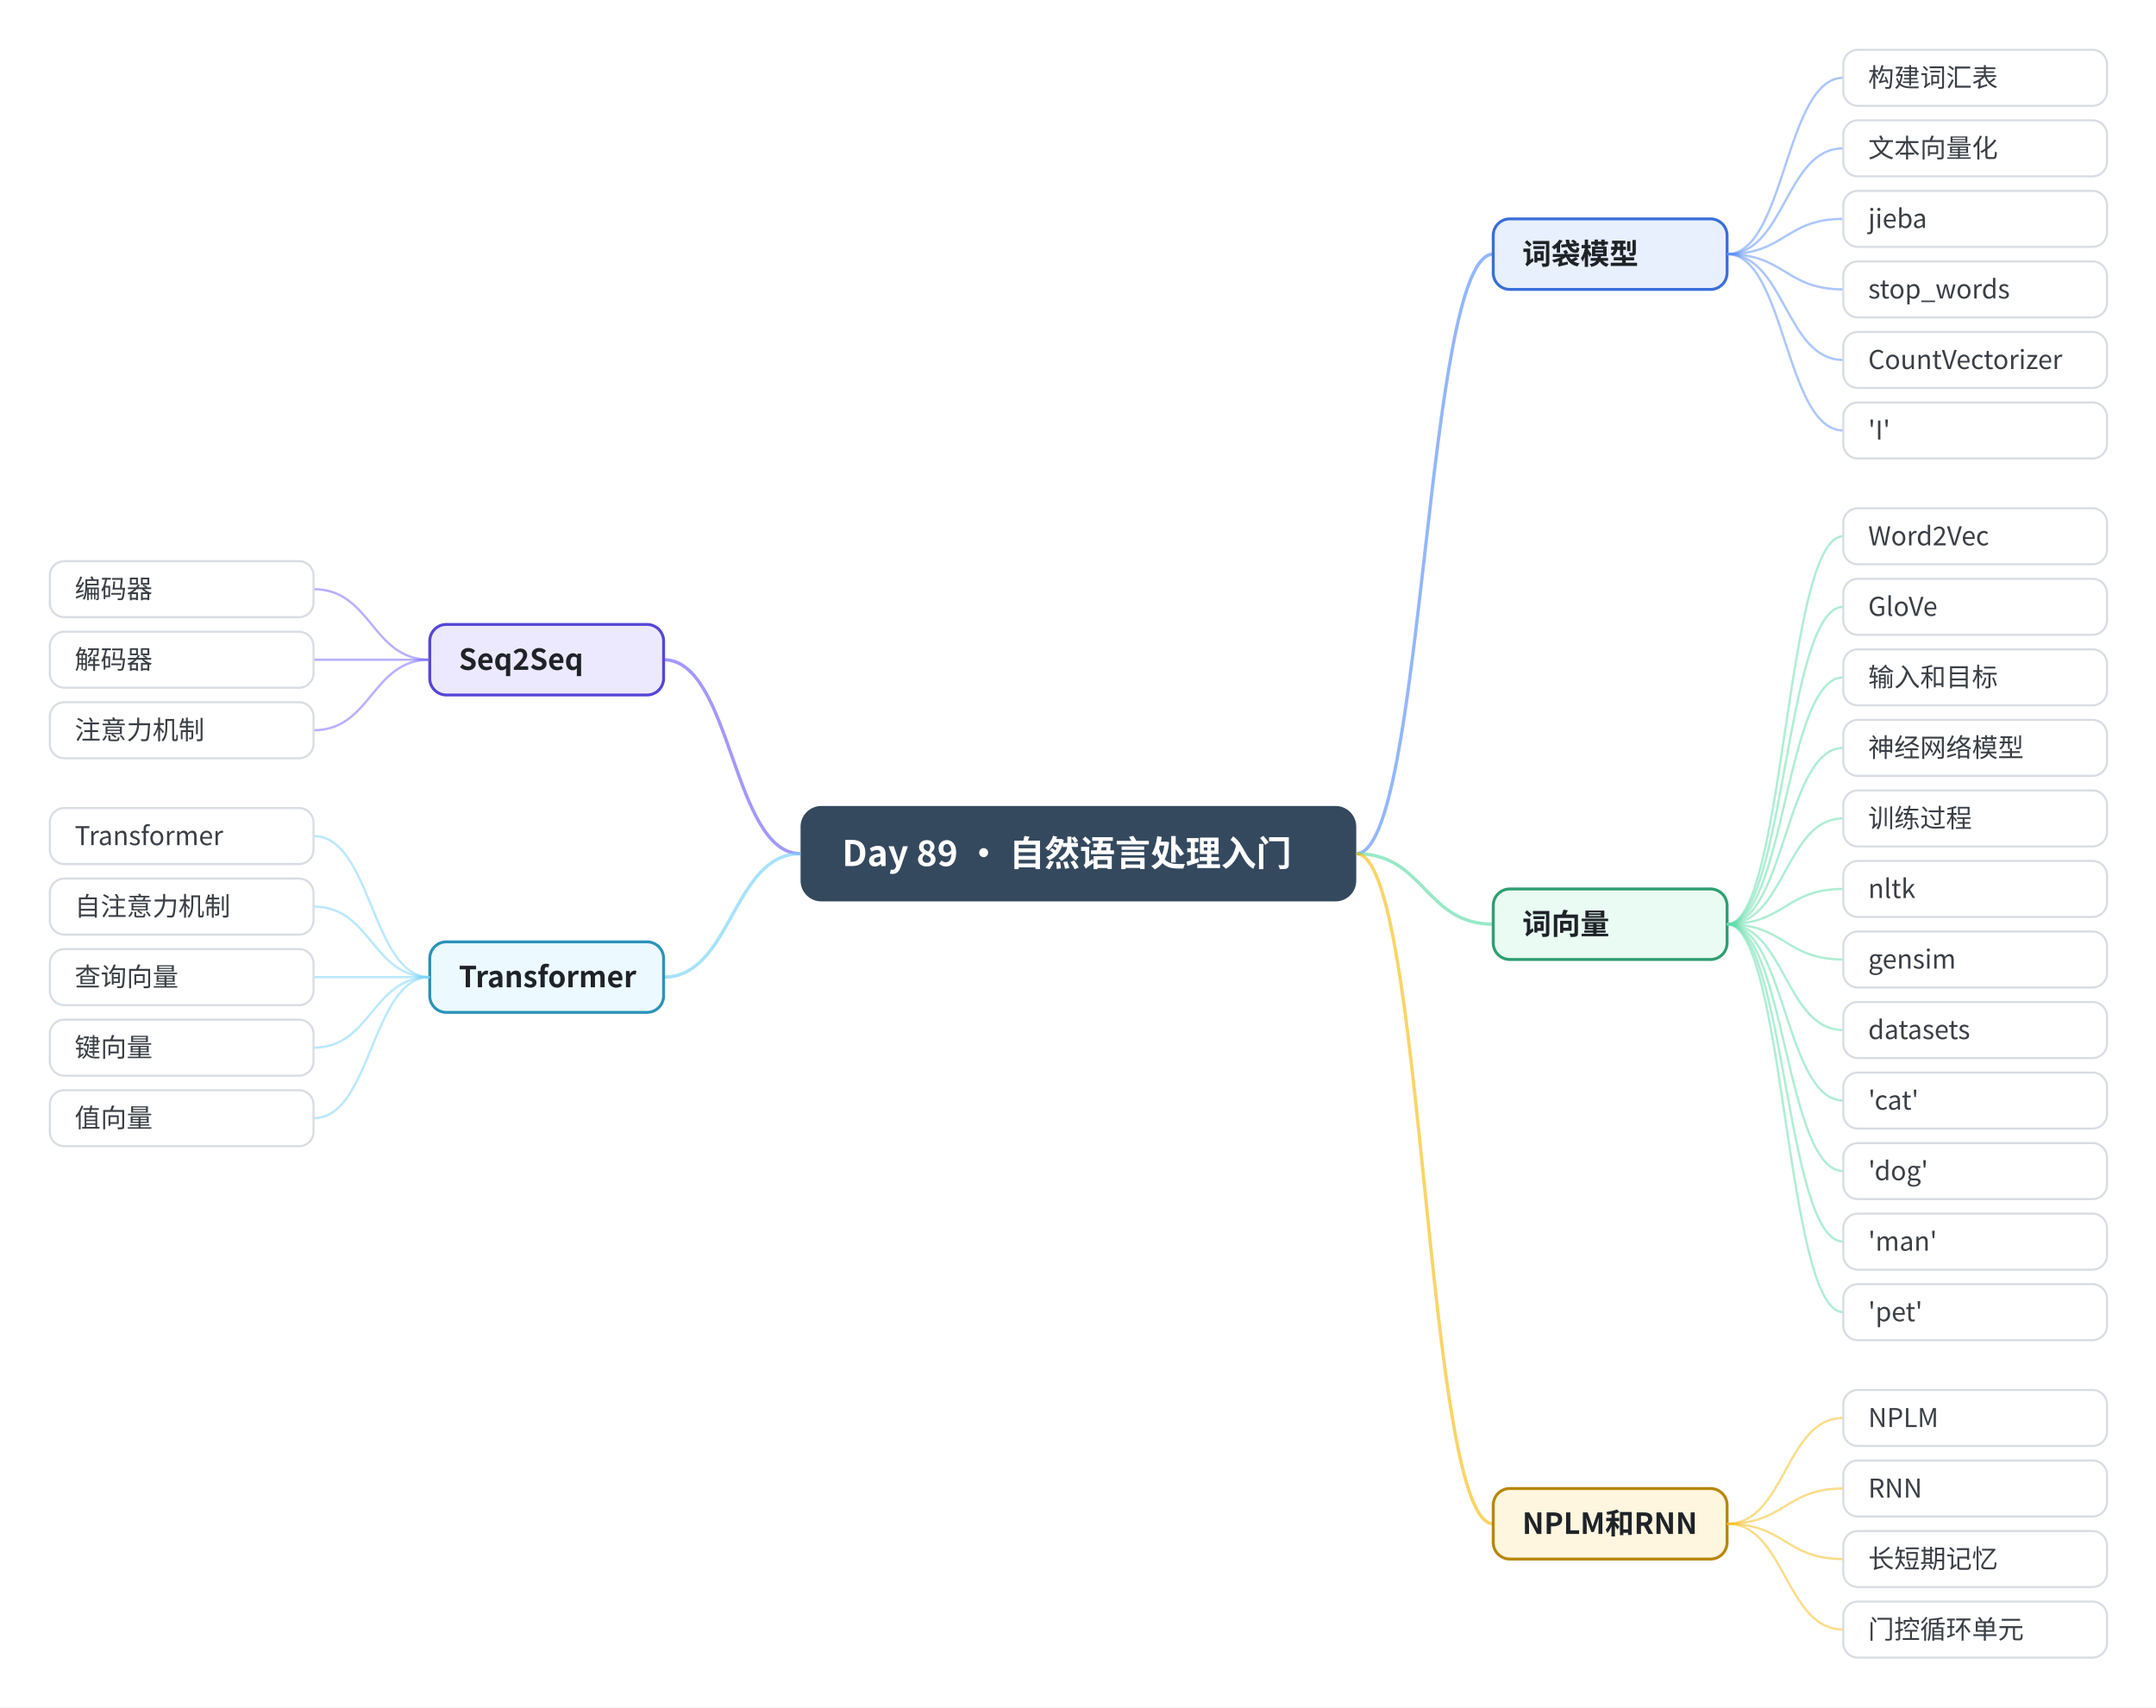
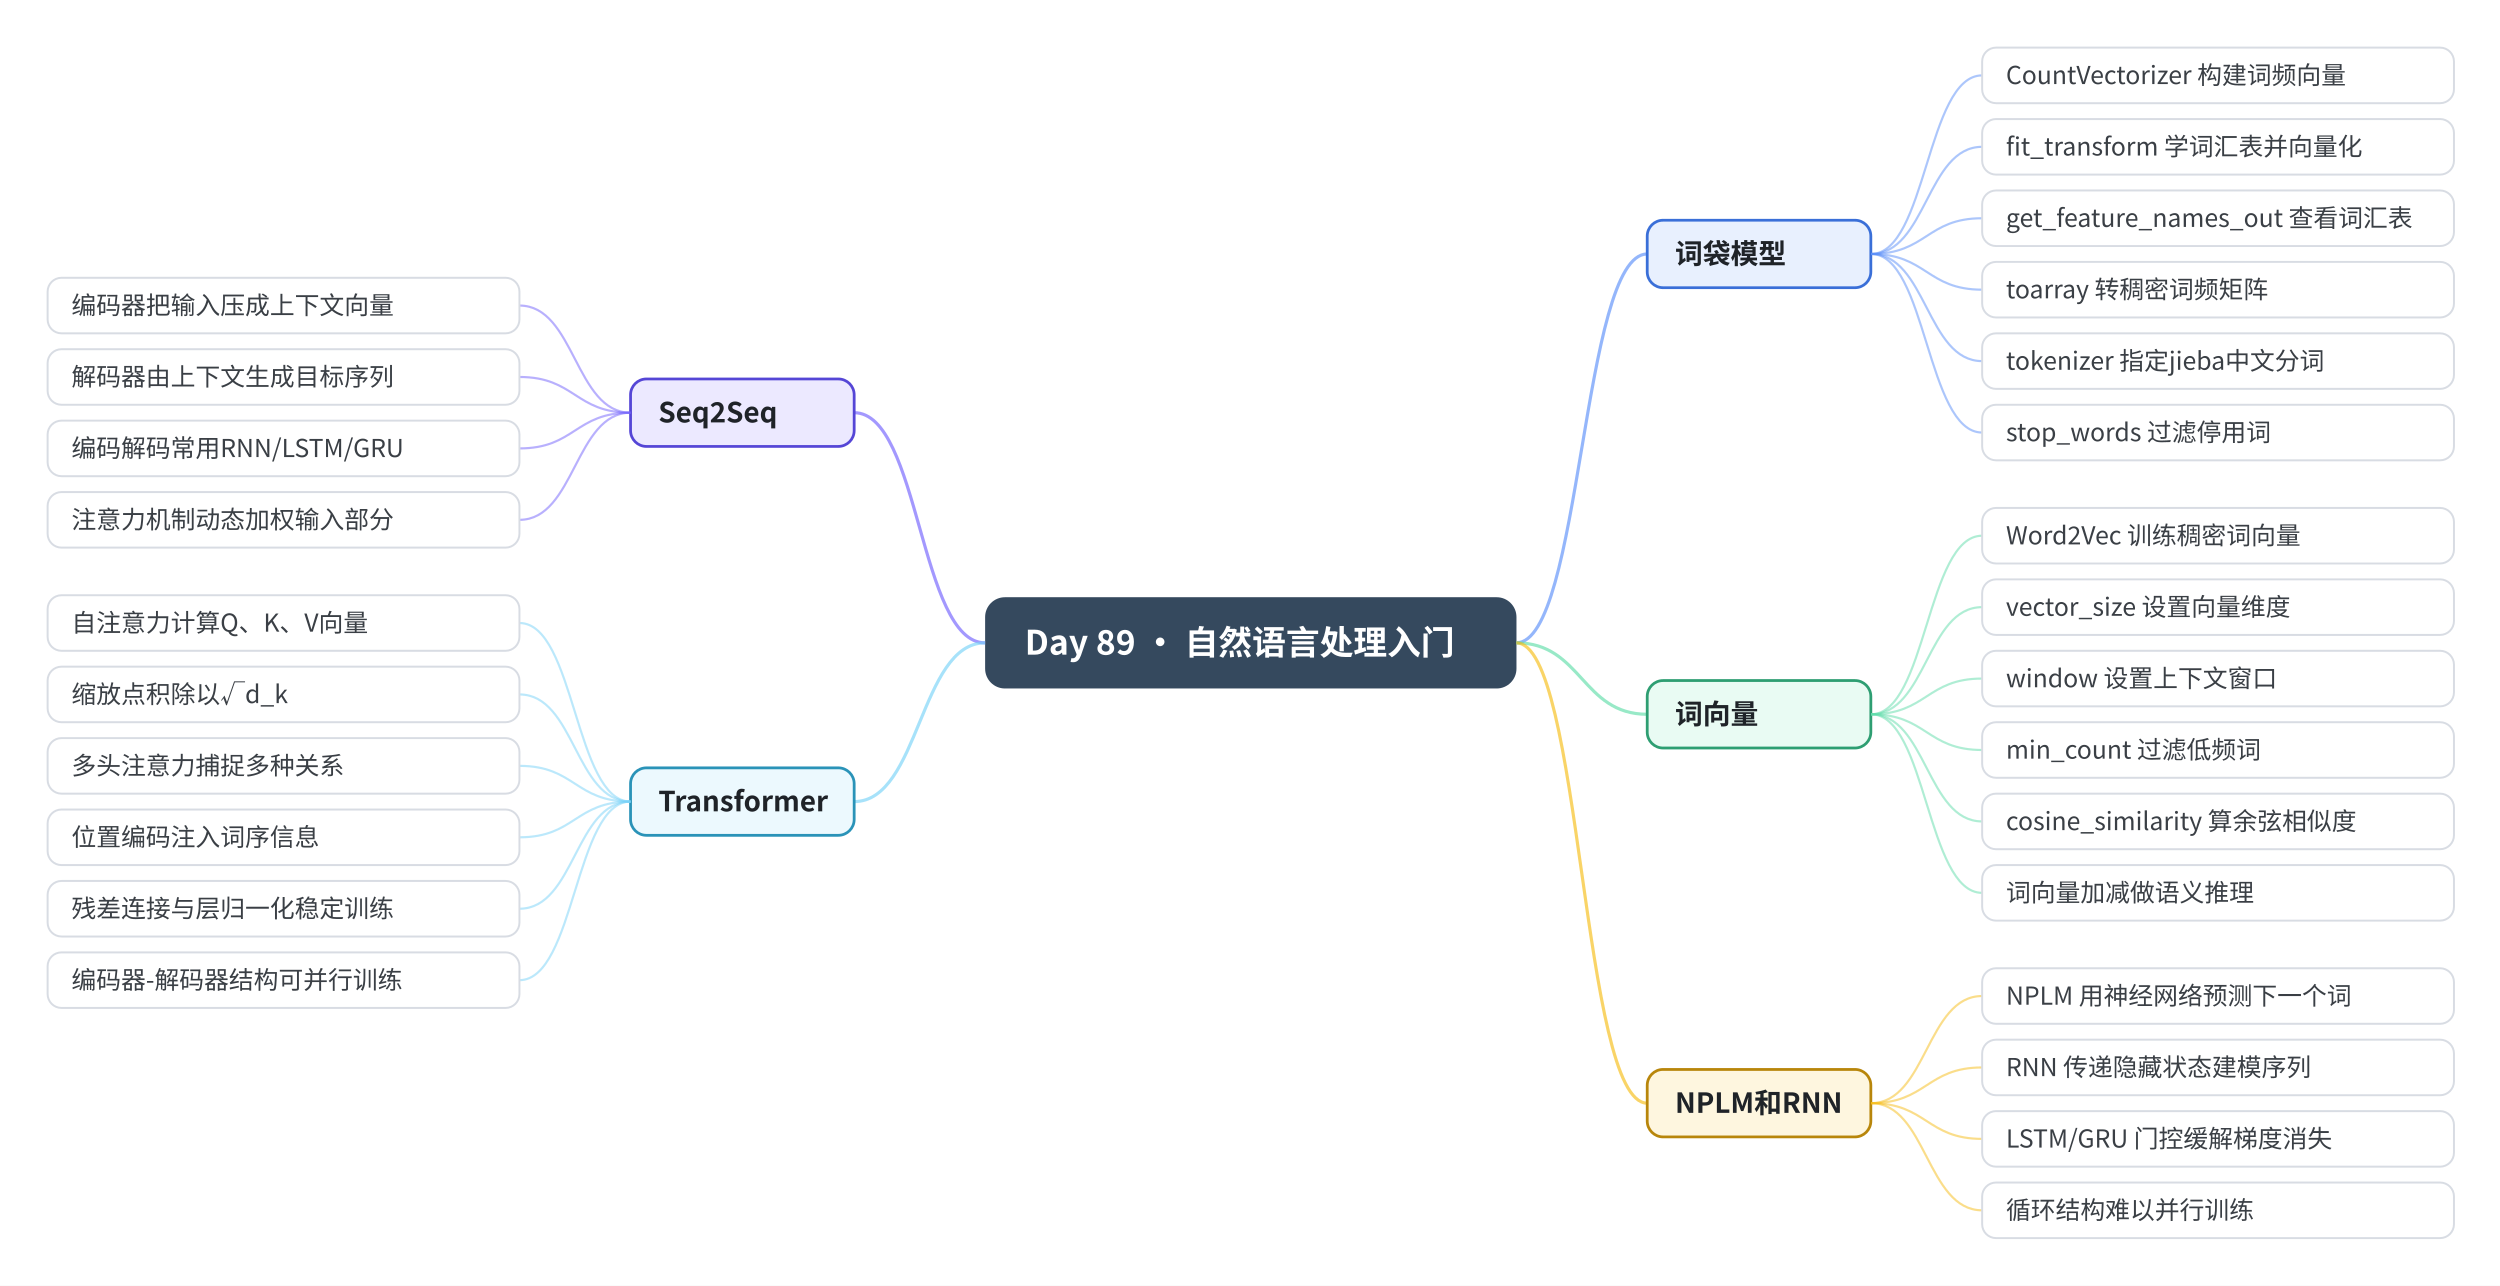
- <svg xmlns="http://www.w3.org/2000/svg" width="1039" height="823" viewBox="0 0 1039 823" font-family="Microsoft YaHei, PingFang SC, Hiragino Sans GB, Noto Sans CJK SC, sans-serif">
-   <rect width="1039" height="823" fill="#ffffff" />
-   <rect x="385.8" y="388.5" width="267.8" height="46" rx="10" fill="#35495E" />
-   <text x="405.8" y="411.5" fill="#ffffff" font-size="17" font-weight="bold" dominant-baseline="middle">Day 89 · 自然语言处理入门</text>
-   <path d="M653.6,411.5 C686.6,411.5 686.6,122.5 719.6,122.5" fill="none" stroke="#5B8FF9" stroke-width="1.6" stroke-opacity="0.65" />
-   <rect x="719.6" y="105.5" width="112.7" height="34" rx="8" fill="#5B8FF9" fill-opacity="0.14" stroke="#3A6FD8" stroke-width="1.4" />
-   <text x="733.6" y="122.5" fill="#1f2328" font-size="14" font-weight="bold" dominant-baseline="middle">词袋模型</text>
-   <path d="M832.3,122.5 C860.3,122.5 860.3,37.5 888.3,37.5" fill="none" stroke="#5B8FF9" stroke-width="1.1" stroke-opacity="0.5" />
-   <rect x="888.3" y="24.0" width="127.1" height="27" rx="7" fill="#ffffff" stroke="#d8dce3" stroke-width="1" />
-   <text x="900.3" y="37.5" fill="#3a3f45" font-size="12.5" dominant-baseline="middle">构建词汇表</text>
-   <path d="M832.3,122.5 C860.3,122.5 860.3,71.5 888.3,71.5" fill="none" stroke="#5B8FF9" stroke-width="1.1" stroke-opacity="0.5" />
-   <rect x="888.3" y="58.0" width="127.1" height="27" rx="7" fill="#ffffff" stroke="#d8dce3" stroke-width="1" />
-   <text x="900.3" y="71.5" fill="#3a3f45" font-size="12.5" dominant-baseline="middle">文本向量化</text>
-   <path d="M832.3,122.5 C860.3,122.5 860.3,105.5 888.3,105.5" fill="none" stroke="#5B8FF9" stroke-width="1.1" stroke-opacity="0.5" />
-   <rect x="888.3" y="92.0" width="127.1" height="27" rx="7" fill="#ffffff" stroke="#d8dce3" stroke-width="1" />
-   <text x="900.3" y="105.5" fill="#3a3f45" font-size="12.5" dominant-baseline="middle">jieba</text>
-   <path d="M832.3,122.5 C860.3,122.5 860.3,139.5 888.3,139.5" fill="none" stroke="#5B8FF9" stroke-width="1.1" stroke-opacity="0.5" />
-   <rect x="888.3" y="126.0" width="127.1" height="27" rx="7" fill="#ffffff" stroke="#d8dce3" stroke-width="1" />
-   <text x="900.3" y="139.5" fill="#3a3f45" font-size="12.5" dominant-baseline="middle">stop_words</text>
-   <path d="M832.3,122.5 C860.3,122.5 860.3,173.5 888.3,173.5" fill="none" stroke="#5B8FF9" stroke-width="1.1" stroke-opacity="0.5" />
-   <rect x="888.3" y="160.0" width="127.1" height="27" rx="7" fill="#ffffff" stroke="#d8dce3" stroke-width="1" />
-   <text x="900.3" y="173.5" fill="#3a3f45" font-size="12.5" dominant-baseline="middle">CountVectorizer</text>
-   <path d="M832.3,122.5 C860.3,122.5 860.3,207.5 888.3,207.5" fill="none" stroke="#5B8FF9" stroke-width="1.1" stroke-opacity="0.5" />
-   <rect x="888.3" y="194.0" width="127.1" height="27" rx="7" fill="#ffffff" stroke="#d8dce3" stroke-width="1" />
-   <text x="900.3" y="207.5" fill="#3a3f45" font-size="12.5" dominant-baseline="middle">'I'</text>
-   <path d="M653.6,411.5 C686.6,411.5 686.6,445.5 719.6,445.5" fill="none" stroke="#61DDAA" stroke-width="1.6" stroke-opacity="0.65" />
-   <rect x="719.6" y="428.5" width="112.7" height="34" rx="8" fill="#61DDAA" fill-opacity="0.14" stroke="#2E9E72" stroke-width="1.4" />
-   <text x="733.6" y="445.5" fill="#1f2328" font-size="14" font-weight="bold" dominant-baseline="middle">词向量</text>
-   <path d="M832.3,445.5 C860.3,445.5 860.3,258.5 888.3,258.5" fill="none" stroke="#61DDAA" stroke-width="1.1" stroke-opacity="0.5" />
-   <rect x="888.3" y="245.0" width="127.1" height="27" rx="7" fill="#ffffff" stroke="#d8dce3" stroke-width="1" />
-   <text x="900.3" y="258.5" fill="#3a3f45" font-size="12.5" dominant-baseline="middle">Word2Vec</text>
-   <path d="M832.3,445.5 C860.3,445.5 860.3,292.5 888.3,292.5" fill="none" stroke="#61DDAA" stroke-width="1.1" stroke-opacity="0.5" />
-   <rect x="888.3" y="279.0" width="127.1" height="27" rx="7" fill="#ffffff" stroke="#d8dce3" stroke-width="1" />
-   <text x="900.3" y="292.5" fill="#3a3f45" font-size="12.5" dominant-baseline="middle">GloVe</text>
-   <path d="M832.3,445.5 C860.3,445.5 860.3,326.5 888.3,326.5" fill="none" stroke="#61DDAA" stroke-width="1.1" stroke-opacity="0.5" />
-   <rect x="888.3" y="313.0" width="127.1" height="27" rx="7" fill="#ffffff" stroke="#d8dce3" stroke-width="1" />
-   <text x="900.3" y="326.5" fill="#3a3f45" font-size="12.5" dominant-baseline="middle">输入和目标</text>
-   <path d="M832.3,445.5 C860.3,445.5 860.3,360.5 888.3,360.5" fill="none" stroke="#61DDAA" stroke-width="1.1" stroke-opacity="0.5" />
-   <rect x="888.3" y="347.0" width="127.1" height="27" rx="7" fill="#ffffff" stroke="#d8dce3" stroke-width="1" />
-   <text x="900.3" y="360.5" fill="#3a3f45" font-size="12.5" dominant-baseline="middle">神经网络模型</text>
-   <path d="M832.3,445.5 C860.3,445.5 860.3,394.5 888.3,394.5" fill="none" stroke="#61DDAA" stroke-width="1.1" stroke-opacity="0.5" />
-   <rect x="888.3" y="381.0" width="127.1" height="27" rx="7" fill="#ffffff" stroke="#d8dce3" stroke-width="1" />
-   <text x="900.3" y="394.5" fill="#3a3f45" font-size="12.5" dominant-baseline="middle">训练过程</text>
-   <path d="M832.3,445.5 C860.3,445.5 860.3,428.5 888.3,428.5" fill="none" stroke="#61DDAA" stroke-width="1.1" stroke-opacity="0.5" />
-   <rect x="888.3" y="415.0" width="127.1" height="27" rx="7" fill="#ffffff" stroke="#d8dce3" stroke-width="1" />
-   <text x="900.3" y="428.5" fill="#3a3f45" font-size="12.5" dominant-baseline="middle">nltk</text>
-   <path d="M832.3,445.5 C860.3,445.5 860.3,462.5 888.3,462.5" fill="none" stroke="#61DDAA" stroke-width="1.1" stroke-opacity="0.5" />
-   <rect x="888.3" y="449.0" width="127.1" height="27" rx="7" fill="#ffffff" stroke="#d8dce3" stroke-width="1" />
-   <text x="900.3" y="462.5" fill="#3a3f45" font-size="12.5" dominant-baseline="middle">gensim</text>
-   <path d="M832.3,445.5 C860.3,445.5 860.3,496.5 888.3,496.5" fill="none" stroke="#61DDAA" stroke-width="1.1" stroke-opacity="0.5" />
-   <rect x="888.3" y="483.0" width="127.1" height="27" rx="7" fill="#ffffff" stroke="#d8dce3" stroke-width="1" />
-   <text x="900.3" y="496.5" fill="#3a3f45" font-size="12.5" dominant-baseline="middle">datasets</text>
-   <path d="M832.3,445.5 C860.3,445.5 860.3,530.5 888.3,530.5" fill="none" stroke="#61DDAA" stroke-width="1.1" stroke-opacity="0.5" />
-   <rect x="888.3" y="517.0" width="127.1" height="27" rx="7" fill="#ffffff" stroke="#d8dce3" stroke-width="1" />
-   <text x="900.3" y="530.5" fill="#3a3f45" font-size="12.5" dominant-baseline="middle">'cat'</text>
-   <path d="M832.3,445.5 C860.3,445.5 860.3,564.5 888.3,564.5" fill="none" stroke="#61DDAA" stroke-width="1.1" stroke-opacity="0.5" />
-   <rect x="888.3" y="551.0" width="127.1" height="27" rx="7" fill="#ffffff" stroke="#d8dce3" stroke-width="1" />
-   <text x="900.3" y="564.5" fill="#3a3f45" font-size="12.5" dominant-baseline="middle">'dog'</text>
-   <path d="M832.3,445.5 C860.3,445.5 860.3,598.5 888.3,598.5" fill="none" stroke="#61DDAA" stroke-width="1.1" stroke-opacity="0.5" />
-   <rect x="888.3" y="585.0" width="127.1" height="27" rx="7" fill="#ffffff" stroke="#d8dce3" stroke-width="1" />
-   <text x="900.3" y="598.5" fill="#3a3f45" font-size="12.5" dominant-baseline="middle">'man'</text>
-   <path d="M832.3,445.5 C860.3,445.5 860.3,632.5 888.3,632.5" fill="none" stroke="#61DDAA" stroke-width="1.1" stroke-opacity="0.5" />
-   <rect x="888.3" y="619.0" width="127.1" height="27" rx="7" fill="#ffffff" stroke="#d8dce3" stroke-width="1" />
-   <text x="900.3" y="632.5" fill="#3a3f45" font-size="12.5" dominant-baseline="middle">'pet'</text>
-   <path d="M653.6,411.5 C686.6,411.5 686.6,734.5 719.6,734.5" fill="none" stroke="#F6BD16" stroke-width="1.6" stroke-opacity="0.65" />
-   <rect x="719.6" y="717.5" width="112.7" height="34" rx="8" fill="#F6BD16" fill-opacity="0.14" stroke="#B8860B" stroke-width="1.4" />
-   <text x="733.6" y="734.5" fill="#1f2328" font-size="14" font-weight="bold" dominant-baseline="middle">NPLM和RNN</text>
-   <path d="M832.3,734.5 C860.3,734.5 860.3,683.5 888.3,683.5" fill="none" stroke="#F6BD16" stroke-width="1.1" stroke-opacity="0.5" />
-   <rect x="888.3" y="670.0" width="127.1" height="27" rx="7" fill="#ffffff" stroke="#d8dce3" stroke-width="1" />
-   <text x="900.3" y="683.5" fill="#3a3f45" font-size="12.5" dominant-baseline="middle">NPLM</text>
-   <path d="M832.3,734.5 C860.3,734.5 860.3,717.5 888.3,717.5" fill="none" stroke="#F6BD16" stroke-width="1.1" stroke-opacity="0.5" />
-   <rect x="888.3" y="704.0" width="127.1" height="27" rx="7" fill="#ffffff" stroke="#d8dce3" stroke-width="1" />
-   <text x="900.3" y="717.5" fill="#3a3f45" font-size="12.5" dominant-baseline="middle">RNN</text>
-   <path d="M832.3,734.5 C860.3,734.5 860.3,751.5 888.3,751.5" fill="none" stroke="#F6BD16" stroke-width="1.1" stroke-opacity="0.5" />
-   <rect x="888.3" y="738.0" width="127.1" height="27" rx="7" fill="#ffffff" stroke="#d8dce3" stroke-width="1" />
-   <text x="900.3" y="751.5" fill="#3a3f45" font-size="12.5" dominant-baseline="middle">长短期记忆</text>
-   <path d="M832.3,734.5 C860.3,734.5 860.3,785.5 888.3,785.5" fill="none" stroke="#F6BD16" stroke-width="1.1" stroke-opacity="0.5" />
-   <rect x="888.3" y="772.0" width="127.1" height="27" rx="7" fill="#ffffff" stroke="#d8dce3" stroke-width="1" />
-   <text x="900.3" y="785.5" fill="#3a3f45" font-size="12.5" dominant-baseline="middle">门控循环单元</text>
-   <path d="M385.8,411.5 C352.8,411.5 352.8,318.0 319.8,318.0" fill="none" stroke="#7262FD" stroke-width="1.6" stroke-opacity="0.65" />
-   <rect x="207.1" y="301.0" width="112.7" height="34" rx="8" fill="#7262FD" fill-opacity="0.14" stroke="#5546D6" stroke-width="1.4" />
-   <text x="221.1" y="318.0" fill="#1f2328" font-size="14" font-weight="bold" dominant-baseline="middle">Seq2Seq</text>
-   <path d="M207.1,318.0 C179.1,318.0 179.1,284.0 151.1,284.0" fill="none" stroke="#7262FD" stroke-width="1.1" stroke-opacity="0.5" />
-   <rect x="24.0" y="270.5" width="127.1" height="27" rx="7" fill="#ffffff" stroke="#d8dce3" stroke-width="1" />
-   <text x="36.0" y="284.0" fill="#3a3f45" font-size="12.5" dominant-baseline="middle">编码器</text>
-   <path d="M207.1,318.0 C179.1,318.0 179.1,318.0 151.1,318.0" fill="none" stroke="#7262FD" stroke-width="1.1" stroke-opacity="0.5" />
-   <rect x="24.0" y="304.5" width="127.1" height="27" rx="7" fill="#ffffff" stroke="#d8dce3" stroke-width="1" />
-   <text x="36.0" y="318.0" fill="#3a3f45" font-size="12.5" dominant-baseline="middle">解码器</text>
-   <path d="M207.1,318.0 C179.1,318.0 179.1,352.0 151.1,352.0" fill="none" stroke="#7262FD" stroke-width="1.1" stroke-opacity="0.5" />
-   <rect x="24.0" y="338.5" width="127.1" height="27" rx="7" fill="#ffffff" stroke="#d8dce3" stroke-width="1" />
-   <text x="36.0" y="352.0" fill="#3a3f45" font-size="12.5" dominant-baseline="middle">注意力机制</text>
-   <path d="M385.8,411.5 C352.8,411.5 352.8,471.0 319.8,471.0" fill="none" stroke="#78D3F8" stroke-width="1.6" stroke-opacity="0.65" />
-   <rect x="207.1" y="454.0" width="112.7" height="34" rx="8" fill="#78D3F8" fill-opacity="0.14" stroke="#2A93B8" stroke-width="1.4" />
-   <text x="221.1" y="471.0" fill="#1f2328" font-size="14" font-weight="bold" dominant-baseline="middle">Transformer</text>
-   <path d="M207.1,471.0 C179.1,471.0 179.1,403.0 151.1,403.0" fill="none" stroke="#78D3F8" stroke-width="1.1" stroke-opacity="0.5" />
-   <rect x="24.0" y="389.5" width="127.1" height="27" rx="7" fill="#ffffff" stroke="#d8dce3" stroke-width="1" />
-   <text x="36.0" y="403.0" fill="#3a3f45" font-size="12.5" dominant-baseline="middle">Transformer</text>
-   <path d="M207.1,471.0 C179.1,471.0 179.1,437.0 151.1,437.0" fill="none" stroke="#78D3F8" stroke-width="1.1" stroke-opacity="0.5" />
-   <rect x="24.0" y="423.5" width="127.1" height="27" rx="7" fill="#ffffff" stroke="#d8dce3" stroke-width="1" />
-   <text x="36.0" y="437.0" fill="#3a3f45" font-size="12.5" dominant-baseline="middle">自注意力机制</text>
-   <path d="M207.1,471.0 C179.1,471.0 179.1,471.0 151.1,471.0" fill="none" stroke="#78D3F8" stroke-width="1.1" stroke-opacity="0.5" />
-   <rect x="24.0" y="457.5" width="127.1" height="27" rx="7" fill="#ffffff" stroke="#d8dce3" stroke-width="1" />
-   <text x="36.0" y="471.0" fill="#3a3f45" font-size="12.5" dominant-baseline="middle">查询向量</text>
-   <path d="M207.1,471.0 C179.1,471.0 179.1,505.0 151.1,505.0" fill="none" stroke="#78D3F8" stroke-width="1.1" stroke-opacity="0.5" />
-   <rect x="24.0" y="491.5" width="127.1" height="27" rx="7" fill="#ffffff" stroke="#d8dce3" stroke-width="1" />
-   <text x="36.0" y="505.0" fill="#3a3f45" font-size="12.5" dominant-baseline="middle">键向量</text>
-   <path d="M207.1,471.0 C179.1,471.0 179.1,539.0 151.1,539.0" fill="none" stroke="#78D3F8" stroke-width="1.1" stroke-opacity="0.5" />
-   <rect x="24.0" y="525.5" width="127.1" height="27" rx="7" fill="#ffffff" stroke="#d8dce3" stroke-width="1" />
-   <text x="36.0" y="539.0" fill="#3a3f45" font-size="12.5" dominant-baseline="middle">值向量</text>
+ <svg xmlns="http://www.w3.org/2000/svg" width="1260" height="648" viewBox="0 0 1260 648" font-family="Microsoft YaHei, PingFang SC, Hiragino Sans GB, Noto Sans CJK SC, sans-serif">
+   <rect width="1260" height="648" fill="#ffffff" />
+   <rect x="496.5" y="301.0" width="267.8" height="46" rx="10" fill="#35495E" />
+   <text x="516.5" y="324.0" fill="#ffffff" font-size="17" font-weight="bold" dominant-baseline="middle">Day 89 · 自然语言处理入门</text>
+   <path d="M764.2,324.0 C797.2,324.0 797.2,128.0 830.2,128.0" fill="none" stroke="#5B8FF9" stroke-width="1.6" stroke-opacity="0.65" />
+   <rect x="830.2" y="111.0" width="112.7" height="34" rx="8" fill="#5B8FF9" fill-opacity="0.14" stroke="#3A6FD8" stroke-width="1.4" />
+   <text x="844.2" y="128.0" fill="#1f2328" font-size="14" font-weight="bold" dominant-baseline="middle">词袋模型</text>
+   <path d="M943.0,128.0 C971.0,128.0 971.0,38.0 999.0,38.0" fill="none" stroke="#5B8FF9" stroke-width="1.1" stroke-opacity="0.5" />
+   <rect x="999.0" y="24.0" width="237.8" height="28" rx="7" fill="#ffffff" stroke="#d8dce3" stroke-width="1" />
+   <text x="1011.0" y="38.0" fill="#3a3f45" font-size="12.5" dominant-baseline="middle">CountVectorizer 构建词频向量</text>
+   <path d="M943.0,128.0 C971.0,128.0 971.0,74.0 999.0,74.0" fill="none" stroke="#5B8FF9" stroke-width="1.1" stroke-opacity="0.5" />
+   <rect x="999.0" y="60.0" width="237.8" height="28" rx="7" fill="#ffffff" stroke="#d8dce3" stroke-width="1" />
+   <text x="1011.0" y="74.0" fill="#3a3f45" font-size="12.5" dominant-baseline="middle">fit_transform 学词汇表并向量化</text>
+   <path d="M943.0,128.0 C971.0,128.0 971.0,110.0 999.0,110.0" fill="none" stroke="#5B8FF9" stroke-width="1.1" stroke-opacity="0.5" />
+   <rect x="999.0" y="96.0" width="237.8" height="28" rx="7" fill="#ffffff" stroke="#d8dce3" stroke-width="1" />
+   <text x="1011.0" y="110.0" fill="#3a3f45" font-size="12.5" dominant-baseline="middle">get_feature_names_out 查看词汇表</text>
+   <path d="M943.0,128.0 C971.0,128.0 971.0,146.0 999.0,146.0" fill="none" stroke="#5B8FF9" stroke-width="1.1" stroke-opacity="0.5" />
+   <rect x="999.0" y="132.0" width="237.8" height="28" rx="7" fill="#ffffff" stroke="#d8dce3" stroke-width="1" />
+   <text x="1011.0" y="146.0" fill="#3a3f45" font-size="12.5" dominant-baseline="middle">toarray 转稠密词频矩阵</text>
+   <path d="M943.0,128.0 C971.0,128.0 971.0,182.0 999.0,182.0" fill="none" stroke="#5B8FF9" stroke-width="1.1" stroke-opacity="0.5" />
+   <rect x="999.0" y="168.0" width="237.8" height="28" rx="7" fill="#ffffff" stroke="#d8dce3" stroke-width="1" />
+   <text x="1011.0" y="182.0" fill="#3a3f45" font-size="12.5" dominant-baseline="middle">tokenizer 指定jieba中文分词</text>
+   <path d="M943.0,128.0 C971.0,128.0 971.0,218.0 999.0,218.0" fill="none" stroke="#5B8FF9" stroke-width="1.1" stroke-opacity="0.5" />
+   <rect x="999.0" y="204.0" width="237.8" height="28" rx="7" fill="#ffffff" stroke="#d8dce3" stroke-width="1" />
+   <text x="1011.0" y="218.0" fill="#3a3f45" font-size="12.5" dominant-baseline="middle">stop_words 过滤停用词</text>
+   <path d="M764.2,324.0 C797.2,324.0 797.2,360.0 830.2,360.0" fill="none" stroke="#61DDAA" stroke-width="1.6" stroke-opacity="0.65" />
+   <rect x="830.2" y="343.0" width="112.7" height="34" rx="8" fill="#61DDAA" fill-opacity="0.14" stroke="#2E9E72" stroke-width="1.4" />
+   <text x="844.2" y="360.0" fill="#1f2328" font-size="14" font-weight="bold" dominant-baseline="middle">词向量</text>
+   <path d="M943.0,360.0 C971.0,360.0 971.0,270.0 999.0,270.0" fill="none" stroke="#61DDAA" stroke-width="1.1" stroke-opacity="0.5" />
+   <rect x="999.0" y="256.0" width="237.8" height="28" rx="7" fill="#ffffff" stroke="#d8dce3" stroke-width="1" />
+   <text x="1011.0" y="270.0" fill="#3a3f45" font-size="12.5" dominant-baseline="middle">Word2Vec 训练稠密词向量</text>
+   <path d="M943.0,360.0 C971.0,360.0 971.0,306.0 999.0,306.0" fill="none" stroke="#61DDAA" stroke-width="1.1" stroke-opacity="0.5" />
+   <rect x="999.0" y="292.0" width="237.8" height="28" rx="7" fill="#ffffff" stroke="#d8dce3" stroke-width="1" />
+   <text x="1011.0" y="306.0" fill="#3a3f45" font-size="12.5" dominant-baseline="middle">vector_size 设置向量维度</text>
+   <path d="M943.0,360.0 C971.0,360.0 971.0,342.0 999.0,342.0" fill="none" stroke="#61DDAA" stroke-width="1.1" stroke-opacity="0.5" />
+   <rect x="999.0" y="328.0" width="237.8" height="28" rx="7" fill="#ffffff" stroke="#d8dce3" stroke-width="1" />
+   <text x="1011.0" y="342.0" fill="#3a3f45" font-size="12.5" dominant-baseline="middle">window 设置上下文窗口</text>
+   <path d="M943.0,360.0 C971.0,360.0 971.0,378.0 999.0,378.0" fill="none" stroke="#61DDAA" stroke-width="1.1" stroke-opacity="0.5" />
+   <rect x="999.0" y="364.0" width="237.8" height="28" rx="7" fill="#ffffff" stroke="#d8dce3" stroke-width="1" />
+   <text x="1011.0" y="378.0" fill="#3a3f45" font-size="12.5" dominant-baseline="middle">min_count 过滤低频词</text>
+   <path d="M943.0,360.0 C971.0,360.0 971.0,414.0 999.0,414.0" fill="none" stroke="#61DDAA" stroke-width="1.1" stroke-opacity="0.5" />
+   <rect x="999.0" y="400.0" width="237.8" height="28" rx="7" fill="#ffffff" stroke="#d8dce3" stroke-width="1" />
+   <text x="1011.0" y="414.0" fill="#3a3f45" font-size="12.5" dominant-baseline="middle">cosine_similarity 算余弦相似度</text>
+   <path d="M943.0,360.0 C971.0,360.0 971.0,450.0 999.0,450.0" fill="none" stroke="#61DDAA" stroke-width="1.1" stroke-opacity="0.5" />
+   <rect x="999.0" y="436.0" width="237.8" height="28" rx="7" fill="#ffffff" stroke="#d8dce3" stroke-width="1" />
+   <text x="1011.0" y="450.0" fill="#3a3f45" font-size="12.5" dominant-baseline="middle">词向量加减做语义推理</text>
+   <path d="M764.2,324.0 C797.2,324.0 797.2,556.0 830.2,556.0" fill="none" stroke="#F6BD16" stroke-width="1.6" stroke-opacity="0.65" />
+   <rect x="830.2" y="539.0" width="112.7" height="34" rx="8" fill="#F6BD16" fill-opacity="0.14" stroke="#B8860B" stroke-width="1.4" />
+   <text x="844.2" y="556.0" fill="#1f2328" font-size="14" font-weight="bold" dominant-baseline="middle">NPLM和RNN</text>
+   <path d="M943.0,556.0 C971.0,556.0 971.0,502.0 999.0,502.0" fill="none" stroke="#F6BD16" stroke-width="1.1" stroke-opacity="0.5" />
+   <rect x="999.0" y="488.0" width="237.8" height="28" rx="7" fill="#ffffff" stroke="#d8dce3" stroke-width="1" />
+   <text x="1011.0" y="502.0" fill="#3a3f45" font-size="12.5" dominant-baseline="middle">NPLM 用神经网络预测下一个词</text>
+   <path d="M943.0,556.0 C971.0,556.0 971.0,538.0 999.0,538.0" fill="none" stroke="#F6BD16" stroke-width="1.1" stroke-opacity="0.5" />
+   <rect x="999.0" y="524.0" width="237.8" height="28" rx="7" fill="#ffffff" stroke="#d8dce3" stroke-width="1" />
+   <text x="1011.0" y="538.0" fill="#3a3f45" font-size="12.5" dominant-baseline="middle">RNN 传递隐藏状态建模序列</text>
+   <path d="M943.0,556.0 C971.0,556.0 971.0,574.0 999.0,574.0" fill="none" stroke="#F6BD16" stroke-width="1.1" stroke-opacity="0.5" />
+   <rect x="999.0" y="560.0" width="237.8" height="28" rx="7" fill="#ffffff" stroke="#d8dce3" stroke-width="1" />
+   <text x="1011.0" y="574.0" fill="#3a3f45" font-size="12.5" dominant-baseline="middle">LSTM/GRU 门控缓解梯度消失</text>
+   <path d="M943.0,556.0 C971.0,556.0 971.0,610.0 999.0,610.0" fill="none" stroke="#F6BD16" stroke-width="1.1" stroke-opacity="0.5" />
+   <rect x="999.0" y="596.0" width="237.8" height="28" rx="7" fill="#ffffff" stroke="#d8dce3" stroke-width="1" />
+   <text x="1011.0" y="610.0" fill="#3a3f45" font-size="12.5" dominant-baseline="middle">循环结构难以并行训练</text>
+   <path d="M496.5,324.0 C463.5,324.0 463.5,208.0 430.5,208.0" fill="none" stroke="#7262FD" stroke-width="1.6" stroke-opacity="0.65" />
+   <rect x="317.8" y="191.0" width="112.7" height="34" rx="8" fill="#7262FD" fill-opacity="0.14" stroke="#5546D6" stroke-width="1.4" />
+   <text x="331.8" y="208.0" fill="#1f2328" font-size="14" font-weight="bold" dominant-baseline="middle">Seq2Seq</text>
+   <path d="M317.8,208.0 C289.8,208.0 289.8,154.0 261.8,154.0" fill="none" stroke="#7262FD" stroke-width="1.1" stroke-opacity="0.5" />
+   <rect x="24.0" y="140.0" width="237.8" height="28" rx="7" fill="#ffffff" stroke="#d8dce3" stroke-width="1" />
+   <text x="36.0" y="154.0" fill="#3a3f45" font-size="12.5" dominant-baseline="middle">编码器把输入压成上下文向量</text>
+   <path d="M317.8,208.0 C289.8,208.0 289.8,190.0 261.8,190.0" fill="none" stroke="#7262FD" stroke-width="1.1" stroke-opacity="0.5" />
+   <rect x="24.0" y="176.0" width="237.8" height="28" rx="7" fill="#ffffff" stroke="#d8dce3" stroke-width="1" />
+   <text x="36.0" y="190.0" fill="#3a3f45" font-size="12.5" dominant-baseline="middle">解码器由上下文生成目标序列</text>
+   <path d="M317.8,208.0 C289.8,208.0 289.8,226.0 261.8,226.0" fill="none" stroke="#7262FD" stroke-width="1.1" stroke-opacity="0.5" />
+   <rect x="24.0" y="212.0" width="237.8" height="28" rx="7" fill="#ffffff" stroke="#d8dce3" stroke-width="1" />
+   <text x="36.0" y="226.0" fill="#3a3f45" font-size="12.5" dominant-baseline="middle">编码解码常用RNN/LSTM/GRU</text>
+   <path d="M317.8,208.0 C289.8,208.0 289.8,262.0 261.8,262.0" fill="none" stroke="#7262FD" stroke-width="1.1" stroke-opacity="0.5" />
+   <rect x="24.0" y="248.0" width="237.8" height="28" rx="7" fill="#ffffff" stroke="#d8dce3" stroke-width="1" />
+   <text x="36.0" y="262.0" fill="#3a3f45" font-size="12.5" dominant-baseline="middle">注意力机制动态加权输入部分</text>
+   <path d="M496.5,324.0 C463.5,324.0 463.5,404.0 430.5,404.0" fill="none" stroke="#78D3F8" stroke-width="1.6" stroke-opacity="0.65" />
+   <rect x="317.8" y="387.0" width="112.7" height="34" rx="8" fill="#78D3F8" fill-opacity="0.14" stroke="#2A93B8" stroke-width="1.4" />
+   <text x="331.8" y="404.0" fill="#1f2328" font-size="14" font-weight="bold" dominant-baseline="middle">Transformer</text>
+   <path d="M317.8,404.0 C289.8,404.0 289.8,314.0 261.8,314.0" fill="none" stroke="#78D3F8" stroke-width="1.1" stroke-opacity="0.5" />
+   <rect x="24.0" y="300.0" width="237.8" height="28" rx="7" fill="#ffffff" stroke="#d8dce3" stroke-width="1" />
+   <text x="36.0" y="314.0" fill="#3a3f45" font-size="12.5" dominant-baseline="middle">自注意力计算Q、K、V向量</text>
+   <path d="M317.8,404.0 C289.8,404.0 289.8,350.0 261.8,350.0" fill="none" stroke="#78D3F8" stroke-width="1.1" stroke-opacity="0.5" />
+   <rect x="24.0" y="336.0" width="237.8" height="28" rx="7" fill="#ffffff" stroke="#d8dce3" stroke-width="1" />
+   <text x="36.0" y="350.0" fill="#3a3f45" font-size="12.5" dominant-baseline="middle">缩放点积除以√d_k</text>
+   <path d="M317.8,404.0 C289.8,404.0 289.8,386.0 261.8,386.0" fill="none" stroke="#78D3F8" stroke-width="1.1" stroke-opacity="0.5" />
+   <rect x="24.0" y="372.0" width="237.8" height="28" rx="7" fill="#ffffff" stroke="#d8dce3" stroke-width="1" />
+   <text x="36.0" y="386.0" fill="#3a3f45" font-size="12.5" dominant-baseline="middle">多头注意力捕捉多种关系</text>
+   <path d="M317.8,404.0 C289.8,404.0 289.8,422.0 261.8,422.0" fill="none" stroke="#78D3F8" stroke-width="1.1" stroke-opacity="0.5" />
+   <rect x="24.0" y="408.0" width="237.8" height="28" rx="7" fill="#ffffff" stroke="#d8dce3" stroke-width="1" />
+   <text x="36.0" y="422.0" fill="#3a3f45" font-size="12.5" dominant-baseline="middle">位置编码注入词序信息</text>
+   <path d="M317.8,404.0 C289.8,404.0 289.8,458.0 261.8,458.0" fill="none" stroke="#78D3F8" stroke-width="1.1" stroke-opacity="0.5" />
+   <rect x="24.0" y="444.0" width="237.8" height="28" rx="7" fill="#ffffff" stroke="#d8dce3" stroke-width="1" />
+   <text x="36.0" y="458.0" fill="#3a3f45" font-size="12.5" dominant-baseline="middle">残差连接与层归一化稳定训练</text>
+   <path d="M317.8,404.0 C289.8,404.0 289.8,494.0 261.8,494.0" fill="none" stroke="#78D3F8" stroke-width="1.1" stroke-opacity="0.5" />
+   <rect x="24.0" y="480.0" width="237.8" height="28" rx="7" fill="#ffffff" stroke="#d8dce3" stroke-width="1" />
+   <text x="36.0" y="494.0" fill="#3a3f45" font-size="12.5" dominant-baseline="middle">编码器-解码器结构可并行训练</text>
</svg>
